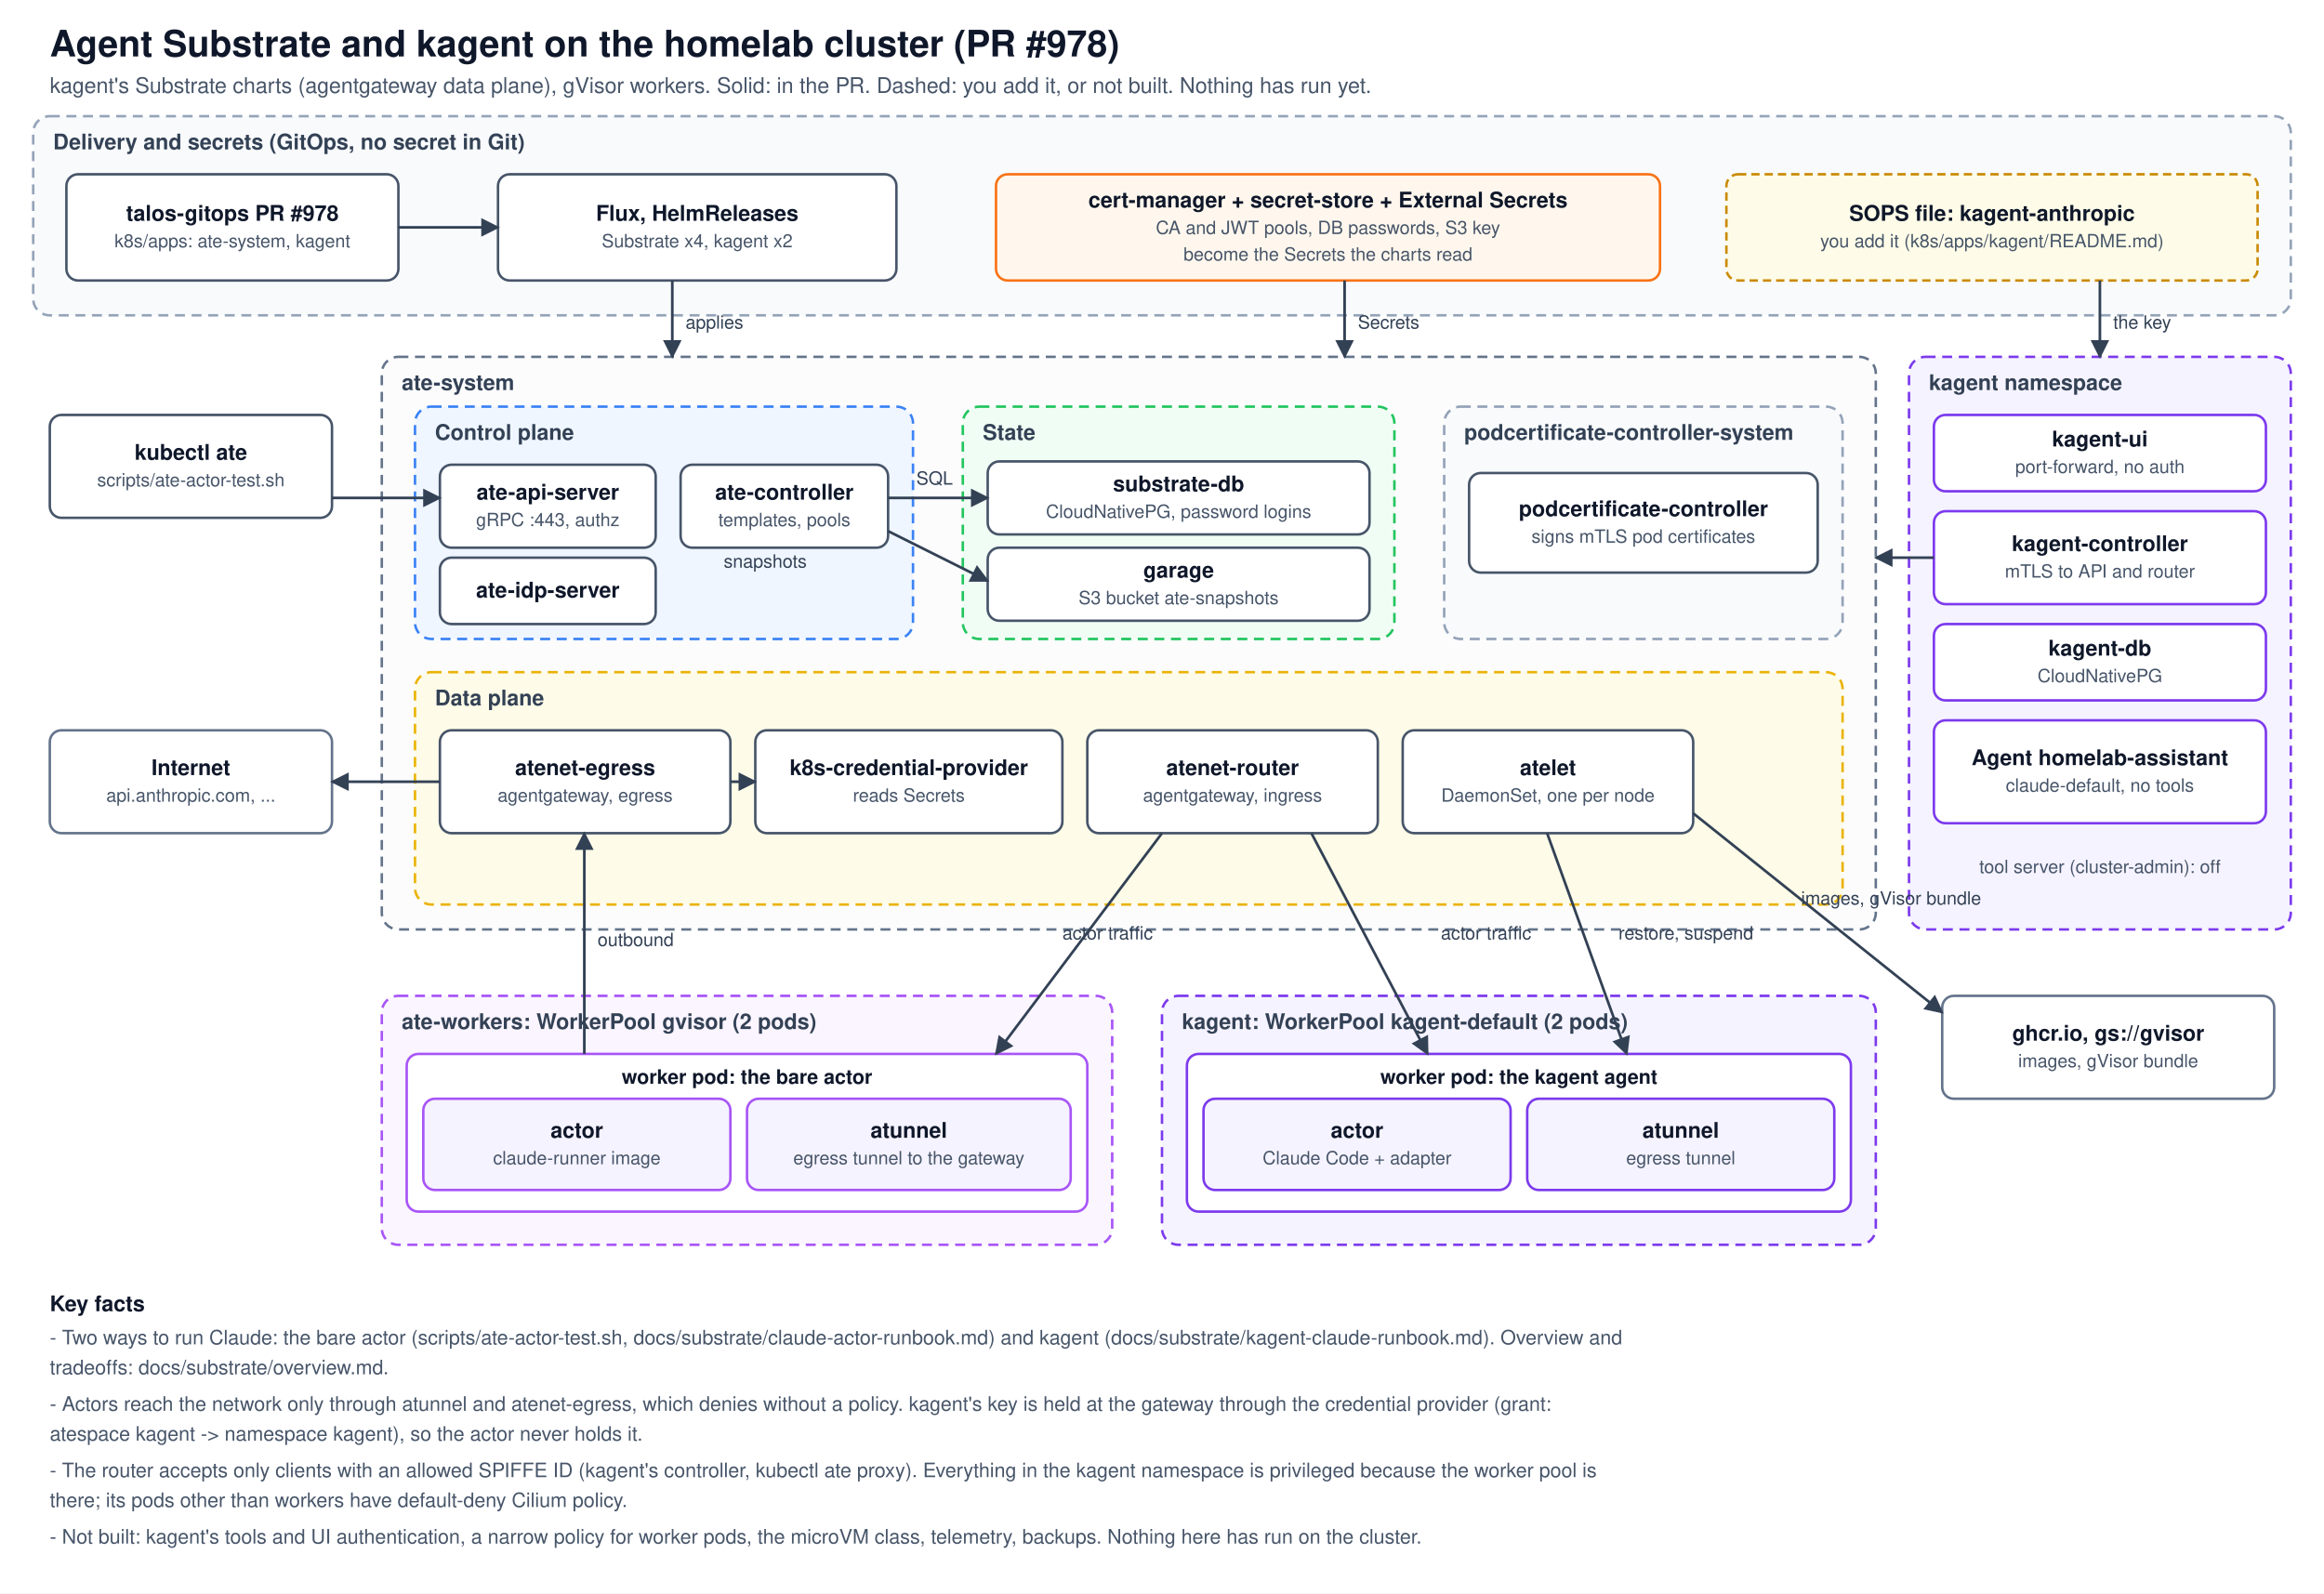
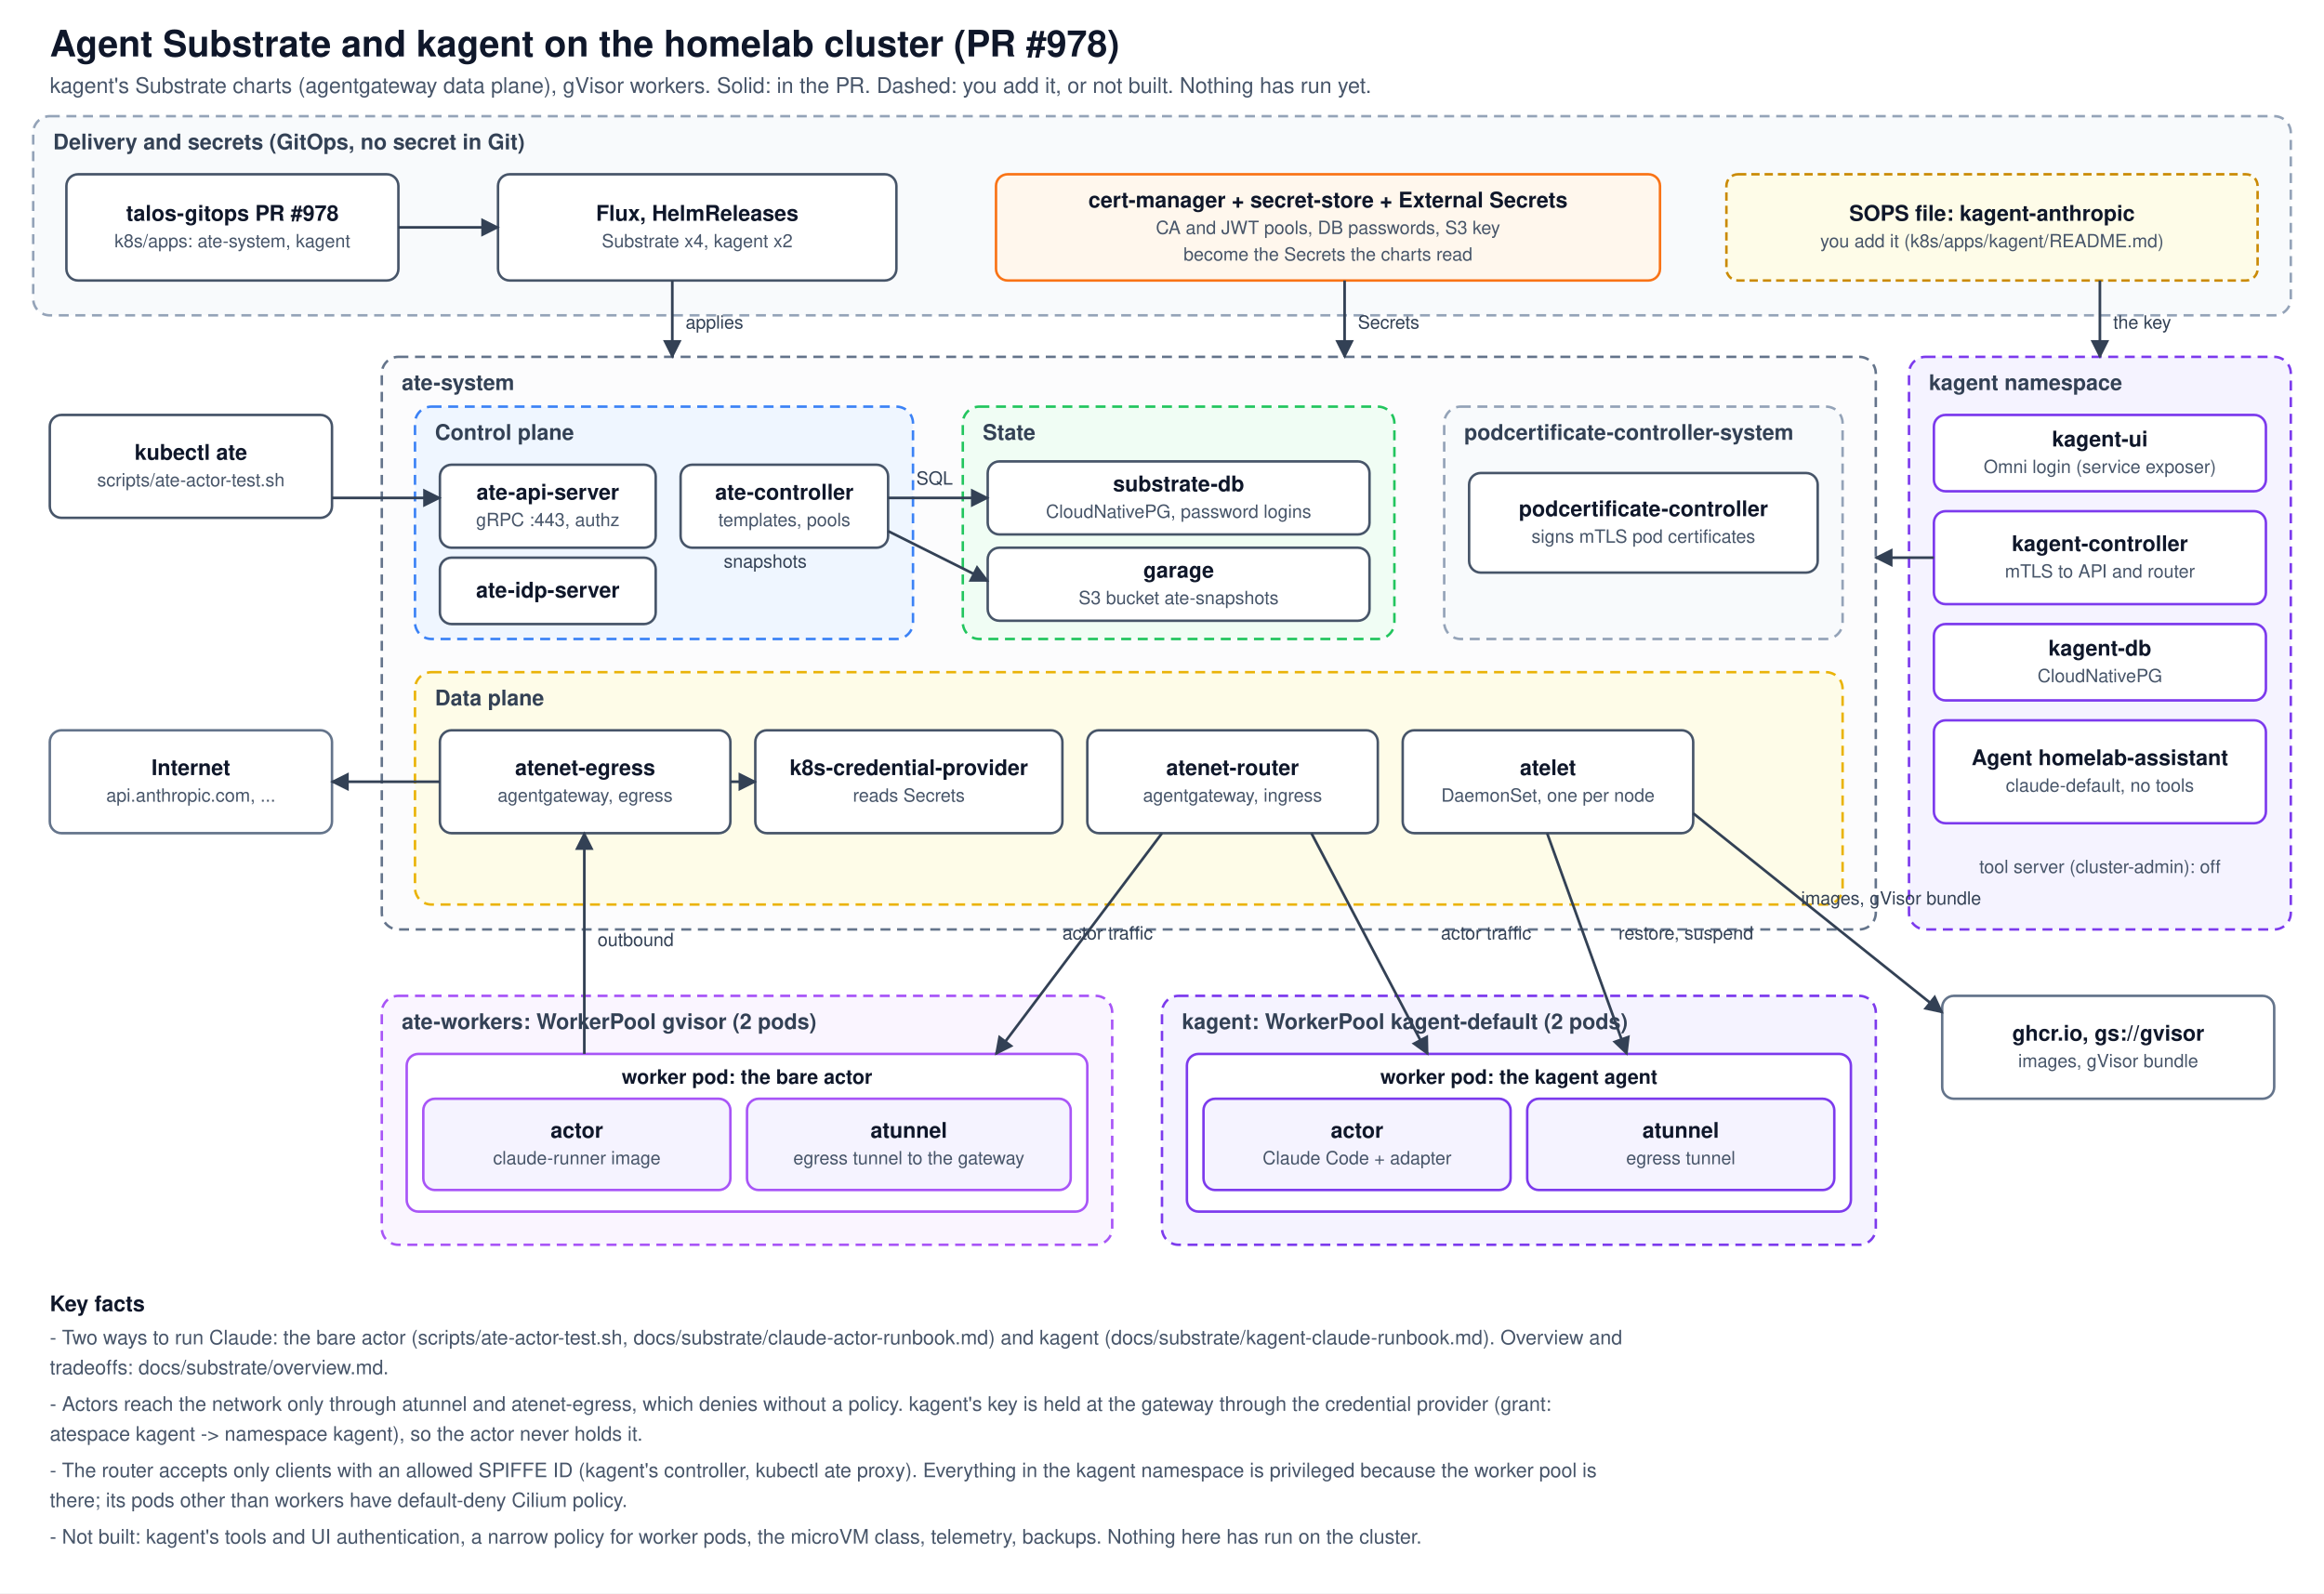
<svg xmlns="http://www.w3.org/2000/svg" viewBox="0 0 1400 960" width="1400" height="960" font-family="Helvetica, Arial, sans-serif">
  <defs>
    <marker id="ar" viewBox="0 0 10 10" refX="9" refY="5" markerWidth="7" markerHeight="7" orient="auto-start-reverse">
      <path d="M0,0 L10,5 L0,10 z" fill="#334155" />
    </marker>
  </defs>
  <rect width="1400" height="960" fill="#ffffff" />
  <text x="30" y="34" font-size="22" fill="#0f172a" text-anchor="start" font-weight="700">Agent Substrate and kagent on the homelab cluster (PR #978)</text>
  <text x="30" y="56" font-size="13" fill="#475569" text-anchor="start">kagent's Substrate charts (agentgateway data plane), gVisor workers. Solid: in the PR. Dashed: you add it, or not built. Nothing has run yet.</text>
  <rect x="20" y="70" width="1360" height="120" rx="10" fill="#f8fafc" stroke="#94a3b8" stroke-width="1.5" stroke-dasharray="6 4" />
  <text x="32" y="90" font-size="13" font-weight="700" fill="#334155">Delivery and secrets (GitOps, no secret in Git)</text>
  <rect x="40" y="105" width="200" height="64" rx="7" fill="#ffffff" stroke="#475569" stroke-width="1.5" />
  <text x="140.0" y="133.0" font-size="13" font-weight="600" text-anchor="middle" fill="#0f172a">talos-gitops PR #978</text>
  <text x="140.0" y="149.0" font-size="11" text-anchor="middle" fill="#475569">k8s/apps: ate-system, kagent</text>
  <rect x="300" y="105" width="240" height="64" rx="7" fill="#ffffff" stroke="#475569" stroke-width="1.5" />
  <text x="420.0" y="133.0" font-size="13" font-weight="600" text-anchor="middle" fill="#0f172a">Flux, HelmReleases</text>
  <text x="420.0" y="149.0" font-size="11" text-anchor="middle" fill="#475569">Substrate x4, kagent x2</text>
  <rect x="600" y="105" width="400" height="64" rx="7" fill="#fff7ed" stroke="#f97316" stroke-width="1.5" />
  <text x="800.0" y="125.0" font-size="13" font-weight="600" text-anchor="middle" fill="#0f172a">cert-manager + secret-store + External Secrets</text>
  <text x="800.0" y="141.0" font-size="11" text-anchor="middle" fill="#475569">CA and JWT pools, DB passwords, S3 key</text>
  <text x="800.0" y="157.0" font-size="11" text-anchor="middle" fill="#475569">become the Secrets the charts read</text>
  <rect x="1040" y="105" width="320" height="64" rx="7" fill="#fefce8" stroke="#ca8a04" stroke-width="1.5" stroke-dasharray="5 3" />
  <text x="1200.0" y="133.0" font-size="13" font-weight="600" text-anchor="middle" fill="#0f172a">SOPS file: kagent-anthropic</text>
  <text x="1200.0" y="149.0" font-size="11" text-anchor="middle" fill="#475569">you add it (k8s/apps/kagent/README.md)</text>
  <line x1="240" y1="137" x2="300" y2="137" stroke="#334155" stroke-width="1.6" marker-end="url(#ar)" />
  <rect x="230" y="215" width="900" height="345" rx="10" fill="#fcfcfd" stroke="#64748b" stroke-width="1.5" stroke-dasharray="6 4" />
  <text x="242" y="235" font-size="13" font-weight="700" fill="#334155">ate-system</text>
  <rect x="250" y="245" width="300" height="140" rx="10" fill="#eff6ff" stroke="#3b82f6" stroke-width="1.5" stroke-dasharray="6 4" />
  <text x="262" y="265" font-size="13" font-weight="700" fill="#334155">Control plane</text>
  <rect x="265" y="280" width="130" height="50" rx="7" fill="#ffffff" stroke="#475569" stroke-width="1.5" />
  <text x="330.0" y="301.0" font-size="13" font-weight="600" text-anchor="middle" fill="#0f172a">ate-api-server</text>
  <text x="330.0" y="317.0" font-size="11" text-anchor="middle" fill="#475569">gRPC :443, authz</text>
  <rect x="410" y="280" width="125" height="50" rx="7" fill="#ffffff" stroke="#475569" stroke-width="1.5" />
  <text x="472.5" y="301.0" font-size="13" font-weight="600" text-anchor="middle" fill="#0f172a">ate-controller</text>
  <text x="472.5" y="317.0" font-size="11" text-anchor="middle" fill="#475569">templates, pools</text>
  <rect x="265" y="336" width="130" height="40" rx="7" fill="#ffffff" stroke="#475569" stroke-width="1.5" />
  <text x="330.0" y="360.0" font-size="13" font-weight="600" text-anchor="middle" fill="#0f172a">ate-idp-server</text>
  <rect x="580" y="245" width="260" height="140" rx="10" fill="#f0fdf4" stroke="#22c55e" stroke-width="1.5" stroke-dasharray="6 4" />
  <text x="592" y="265" font-size="13" font-weight="700" fill="#334155">State</text>
  <rect x="595" y="278" width="230" height="44" rx="7" fill="#ffffff" stroke="#475569" stroke-width="1.5" />
  <text x="710.0" y="296.0" font-size="13" font-weight="600" text-anchor="middle" fill="#0f172a">substrate-db</text>
  <text x="710.0" y="312.0" font-size="11" text-anchor="middle" fill="#475569">CloudNativePG, password logins</text>
  <rect x="595" y="330" width="230" height="44" rx="7" fill="#ffffff" stroke="#475569" stroke-width="1.5" />
  <text x="710.0" y="348.0" font-size="13" font-weight="600" text-anchor="middle" fill="#0f172a">garage</text>
  <text x="710.0" y="364.0" font-size="11" text-anchor="middle" fill="#475569">S3 bucket ate-snapshots</text>
  <rect x="870" y="245" width="240" height="140" rx="10" fill="#f8fafc" stroke="#94a3b8" stroke-width="1.5" stroke-dasharray="6 4" />
  <text x="882" y="265" font-size="13" font-weight="700" fill="#334155">podcertificate-controller-system</text>
  <rect x="885" y="285" width="210" height="60" rx="7" fill="#ffffff" stroke="#475569" stroke-width="1.5" />
  <text x="990.0" y="311.0" font-size="13" font-weight="600" text-anchor="middle" fill="#0f172a">podcertificate-controller</text>
  <text x="990.0" y="327.0" font-size="11" text-anchor="middle" fill="#475569">signs mTLS pod certificates</text>
  <rect x="250" y="405" width="860" height="140" rx="10" fill="#fefce8" stroke="#eab308" stroke-width="1.5" stroke-dasharray="6 4" />
  <text x="262" y="425" font-size="13" font-weight="700" fill="#334155">Data plane</text>
  <rect x="265" y="440" width="175" height="62" rx="7" fill="#ffffff" stroke="#475569" stroke-width="1.5" />
  <text x="352.5" y="467.0" font-size="13" font-weight="600" text-anchor="middle" fill="#0f172a">atenet-egress</text>
  <text x="352.5" y="483.0" font-size="11" text-anchor="middle" fill="#475569">agentgateway, egress</text>
  <rect x="455" y="440" width="185" height="62" rx="7" fill="#ffffff" stroke="#475569" stroke-width="1.5" />
  <text x="547.5" y="467.0" font-size="13" font-weight="600" text-anchor="middle" fill="#0f172a">k8s-credential-provider</text>
  <text x="547.5" y="483.0" font-size="11" text-anchor="middle" fill="#475569">reads Secrets</text>
  <rect x="655" y="440" width="175" height="62" rx="7" fill="#ffffff" stroke="#475569" stroke-width="1.5" />
  <text x="742.5" y="467.0" font-size="13" font-weight="600" text-anchor="middle" fill="#0f172a">atenet-router</text>
  <text x="742.5" y="483.0" font-size="11" text-anchor="middle" fill="#475569">agentgateway, ingress</text>
  <rect x="845" y="440" width="175" height="62" rx="7" fill="#ffffff" stroke="#475569" stroke-width="1.5" />
  <text x="932.5" y="467.0" font-size="13" font-weight="600" text-anchor="middle" fill="#0f172a">atelet</text>
  <text x="932.5" y="483.0" font-size="11" text-anchor="middle" fill="#475569">DaemonSet, one per node</text>
  <rect x="1150" y="215" width="230" height="345" rx="10" fill="#f5f3ff" stroke="#7c3aed" stroke-width="1.5" stroke-dasharray="6 4" />
  <text x="1162" y="235" font-size="13" font-weight="700" fill="#334155">kagent namespace</text>
  <rect x="1165" y="250" width="200" height="46" rx="7" fill="#ffffff" stroke="#7c3aed" stroke-width="1.5" />
  <text x="1265.0" y="269.0" font-size="13" font-weight="600" text-anchor="middle" fill="#0f172a">kagent-ui</text>
-   <text x="1265.0" y="285.0" font-size="11" text-anchor="middle" fill="#475569">port-forward, no auth</text>
+   <text x="1265.0" y="285.0" font-size="11" text-anchor="middle" fill="#475569">Omni login (service exposer)</text>
  <rect x="1165" y="308" width="200" height="56" rx="7" fill="#ffffff" stroke="#7c3aed" stroke-width="1.5" />
  <text x="1265.0" y="332.0" font-size="13" font-weight="600" text-anchor="middle" fill="#0f172a">kagent-controller</text>
  <text x="1265.0" y="348.0" font-size="11" text-anchor="middle" fill="#475569">mTLS to API and router</text>
  <rect x="1165" y="376" width="200" height="46" rx="7" fill="#ffffff" stroke="#7c3aed" stroke-width="1.5" />
  <text x="1265.0" y="395.0" font-size="13" font-weight="600" text-anchor="middle" fill="#0f172a">kagent-db</text>
  <text x="1265.0" y="411.0" font-size="11" text-anchor="middle" fill="#475569">CloudNativePG</text>
  <rect x="1165" y="434" width="200" height="62" rx="7" fill="#ffffff" stroke="#7c3aed" stroke-width="1.5" />
  <text x="1265.0" y="461.0" font-size="13" font-weight="600" text-anchor="middle" fill="#0f172a">Agent homelab-assistant</text>
  <text x="1265.0" y="477.0" font-size="11" text-anchor="middle" fill="#475569">claude-default, no tools</text>
  <text x="1265" y="526" font-size="11" fill="#475569" text-anchor="middle">tool server (cluster-admin): off</text>
  <rect x="230" y="600" width="440" height="150" rx="10" fill="#faf5ff" stroke="#a855f7" stroke-width="1.5" stroke-dasharray="6 4" />
  <text x="242" y="620" font-size="13" font-weight="700" fill="#334155">ate-workers: WorkerPool gvisor (2 pods)</text>
  <rect x="245" y="635" width="410" height="95" rx="7" fill="#ffffff" stroke="#a855f7" stroke-width="1.5" />
  <text x="450" y="653" font-size="12" fill="#0f172a" text-anchor="middle" font-weight="700">worker pod: the bare actor</text>
  <rect x="255" y="662" width="185" height="55" rx="7" fill="#f5f3ff" stroke="#a855f7" stroke-width="1.5" />
  <text x="347.5" y="685.5" font-size="13" font-weight="600" text-anchor="middle" fill="#0f172a">actor</text>
  <text x="347.5" y="701.5" font-size="11" text-anchor="middle" fill="#475569">claude-runner image</text>
  <rect x="450" y="662" width="195" height="55" rx="7" fill="#f5f3ff" stroke="#a855f7" stroke-width="1.5" />
  <text x="547.5" y="685.5" font-size="13" font-weight="600" text-anchor="middle" fill="#0f172a">atunnel</text>
  <text x="547.5" y="701.5" font-size="11" text-anchor="middle" fill="#475569">egress tunnel to the gateway</text>
  <rect x="700" y="600" width="430" height="150" rx="10" fill="#f5f3ff" stroke="#7c3aed" stroke-width="1.5" stroke-dasharray="6 4" />
  <text x="712" y="620" font-size="13" font-weight="700" fill="#334155">kagent: WorkerPool kagent-default (2 pods)</text>
  <rect x="715" y="635" width="400" height="95" rx="7" fill="#ffffff" stroke="#7c3aed" stroke-width="1.5" />
  <text x="915" y="653" font-size="12" fill="#0f172a" text-anchor="middle" font-weight="700">worker pod: the kagent agent</text>
  <rect x="725" y="662" width="185" height="55" rx="7" fill="#f5f3ff" stroke="#7c3aed" stroke-width="1.5" />
  <text x="817.5" y="685.5" font-size="13" font-weight="600" text-anchor="middle" fill="#0f172a">actor</text>
  <text x="817.5" y="701.5" font-size="11" text-anchor="middle" fill="#475569">Claude Code + adapter</text>
  <rect x="920" y="662" width="185" height="55" rx="7" fill="#f5f3ff" stroke="#7c3aed" stroke-width="1.5" />
  <text x="1012.5" y="685.5" font-size="13" font-weight="600" text-anchor="middle" fill="#0f172a">atunnel</text>
  <text x="1012.5" y="701.5" font-size="11" text-anchor="middle" fill="#475569">egress tunnel</text>
  <rect x="30" y="440" width="170" height="62" rx="7" fill="#ffffff" stroke="#64748b" stroke-width="1.5" />
  <text x="115.0" y="467.0" font-size="13" font-weight="600" text-anchor="middle" fill="#0f172a">Internet</text>
  <text x="115.0" y="483.0" font-size="11" text-anchor="middle" fill="#475569">api.anthropic.com, ...</text>
  <rect x="1170" y="600" width="200" height="62" rx="7" fill="#ffffff" stroke="#64748b" stroke-width="1.5" />
  <text x="1270.0" y="627.0" font-size="13" font-weight="600" text-anchor="middle" fill="#0f172a">ghcr.io, gs://gvisor</text>
  <text x="1270.0" y="643.0" font-size="11" text-anchor="middle" fill="#475569">images, gVisor bundle</text>
  <rect x="30" y="250" width="170" height="62" rx="7" fill="#ffffff" stroke="#475569" stroke-width="1.5" />
  <text x="115.0" y="277.0" font-size="13" font-weight="600" text-anchor="middle" fill="#0f172a">kubectl ate</text>
  <text x="115.0" y="293.0" font-size="11" text-anchor="middle" fill="#475569">scripts/ate-actor-test.sh</text>
  <line x1="405" y1="169" x2="405" y2="215" stroke="#334155" stroke-width="1.6" marker-end="url(#ar)" />
  <text x="413" y="198" font-size="11" fill="#334155" text-anchor="start">applies</text>
  <line x1="810" y1="169" x2="810" y2="215" stroke="#334155" stroke-width="1.6" marker-end="url(#ar)" />
  <text x="818" y="198" font-size="11" fill="#334155" text-anchor="start">Secrets</text>
  <line x1="1265" y1="169" x2="1265" y2="215" stroke="#334155" stroke-width="1.6" marker-end="url(#ar)" />
  <text x="1273" y="198" font-size="11" fill="#334155" text-anchor="start">the key</text>
  <line x1="200" y1="300" x2="265" y2="300" stroke="#334155" stroke-width="1.6" marker-end="url(#ar)" />
  <line x1="535" y1="300" x2="595" y2="300" stroke="#334155" stroke-width="1.6" marker-end="url(#ar)" />
  <text x="552" y="292" font-size="11" fill="#334155" text-anchor="start">SQL</text>
  <line x1="535" y1="320" x2="595" y2="350" stroke="#334155" stroke-width="1.6" marker-end="url(#ar)" />
  <text x="486" y="342" font-size="11" fill="#334155" text-anchor="end">snapshots</text>
  <line x1="1165" y1="336" x2="1130" y2="336" stroke="#334155" stroke-width="1.6" marker-end="url(#ar)" />
  <line x1="352" y1="635" x2="352" y2="502" stroke="#334155" stroke-width="1.6" marker-end="url(#ar)" />
  <text x="360" y="570" font-size="11" fill="#334155" text-anchor="start">outbound</text>
  <line x1="700" y1="502" x2="600" y2="635" stroke="#334155" stroke-width="1.6" marker-end="url(#ar)" />
  <text x="640" y="566" font-size="11" fill="#334155" text-anchor="start">actor traffic</text>
  <line x1="790" y1="502" x2="860" y2="635" stroke="#334155" stroke-width="1.6" marker-end="url(#ar)" />
  <text x="868" y="566" font-size="11" fill="#334155" text-anchor="start">actor traffic</text>
  <line x1="932" y1="502" x2="980" y2="635" stroke="#334155" stroke-width="1.6" marker-end="url(#ar)" />
  <text x="975" y="566" font-size="11" fill="#334155" text-anchor="start">restore, suspend</text>
  <line x1="1020" y1="490" x2="1170" y2="610" stroke="#334155" stroke-width="1.6" marker-end="url(#ar)" />
  <text x="1085" y="545" font-size="11" fill="#334155" text-anchor="start">images, gVisor bundle</text>
  <line x1="265" y1="471" x2="200" y2="471" stroke="#334155" stroke-width="1.6" marker-end="url(#ar)" />
  <line x1="440" y1="471" x2="455" y2="471" stroke="#334155" stroke-width="1.6" marker-end="url(#ar)" />
  <text x="30" y="790" font-size="13" fill="#0f172a" text-anchor="start" font-weight="700">Key facts</text>
  <text x="30" y="810" font-size="12" fill="#475569" text-anchor="start">- Two ways to run Claude: the bare actor (scripts/ate-actor-test.sh, docs/substrate/claude-actor-runbook.md) and kagent (docs/substrate/kagent-claude-runbook.md). Overview and</text>
  <text x="30" y="828" font-size="12" fill="#475569" text-anchor="start">  tradeoffs: docs/substrate/overview.md.</text>
  <text x="30" y="850" font-size="12" fill="#475569" text-anchor="start">- Actors reach the network only through atunnel and atenet-egress, which denies without a policy. kagent's key is held at the gateway through the credential provider (grant:</text>
  <text x="30" y="868" font-size="12" fill="#475569" text-anchor="start">  atespace kagent -&gt; namespace kagent), so the actor never holds it.</text>
  <text x="30" y="890" font-size="12" fill="#475569" text-anchor="start">- The router accepts only clients with an allowed SPIFFE ID (kagent's controller, kubectl ate proxy). Everything in the kagent namespace is privileged because the worker pool is</text>
  <text x="30" y="908" font-size="12" fill="#475569" text-anchor="start">  there; its pods other than workers have default-deny Cilium policy.</text>
  <text x="30" y="930" font-size="12" fill="#475569" text-anchor="start">- Not built: kagent's tools and UI authentication, a narrow policy for worker pods, the microVM class, telemetry, backups. Nothing here has run on the cluster.</text>
</svg>
